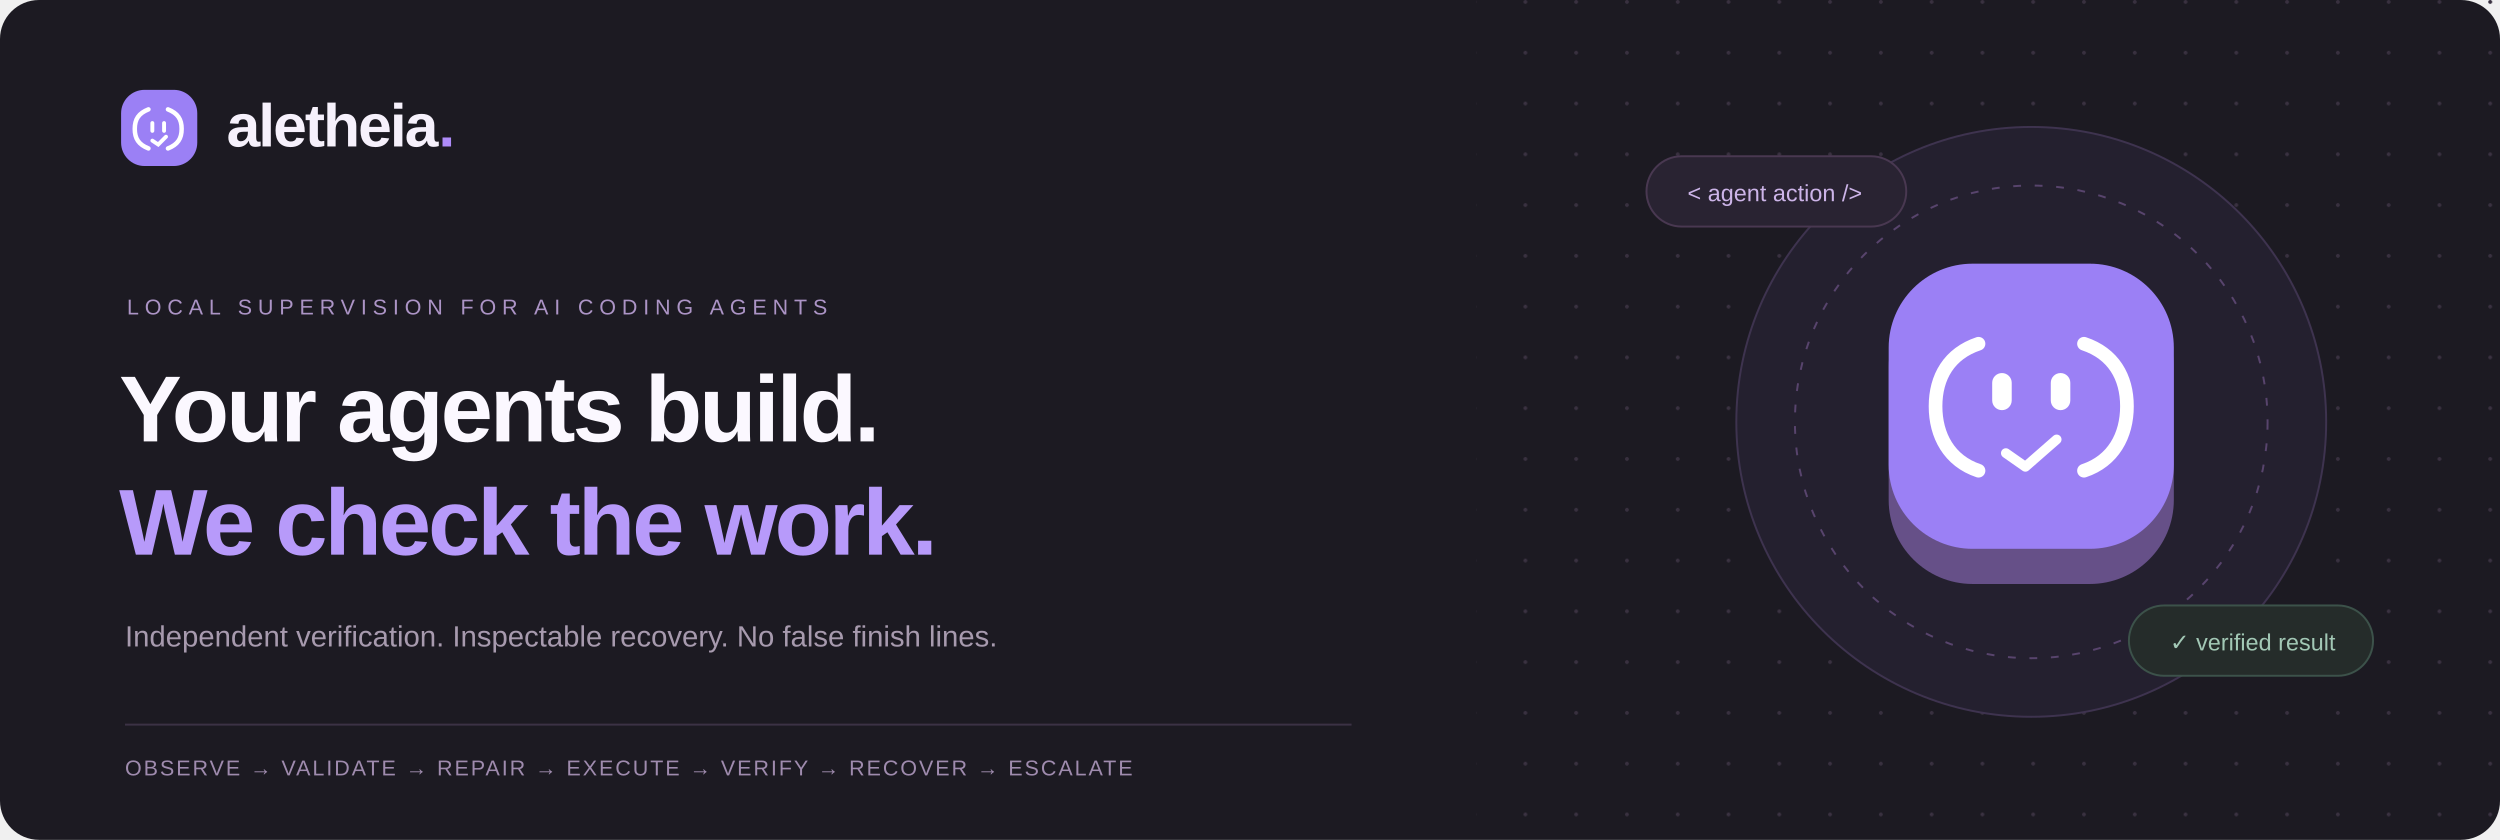
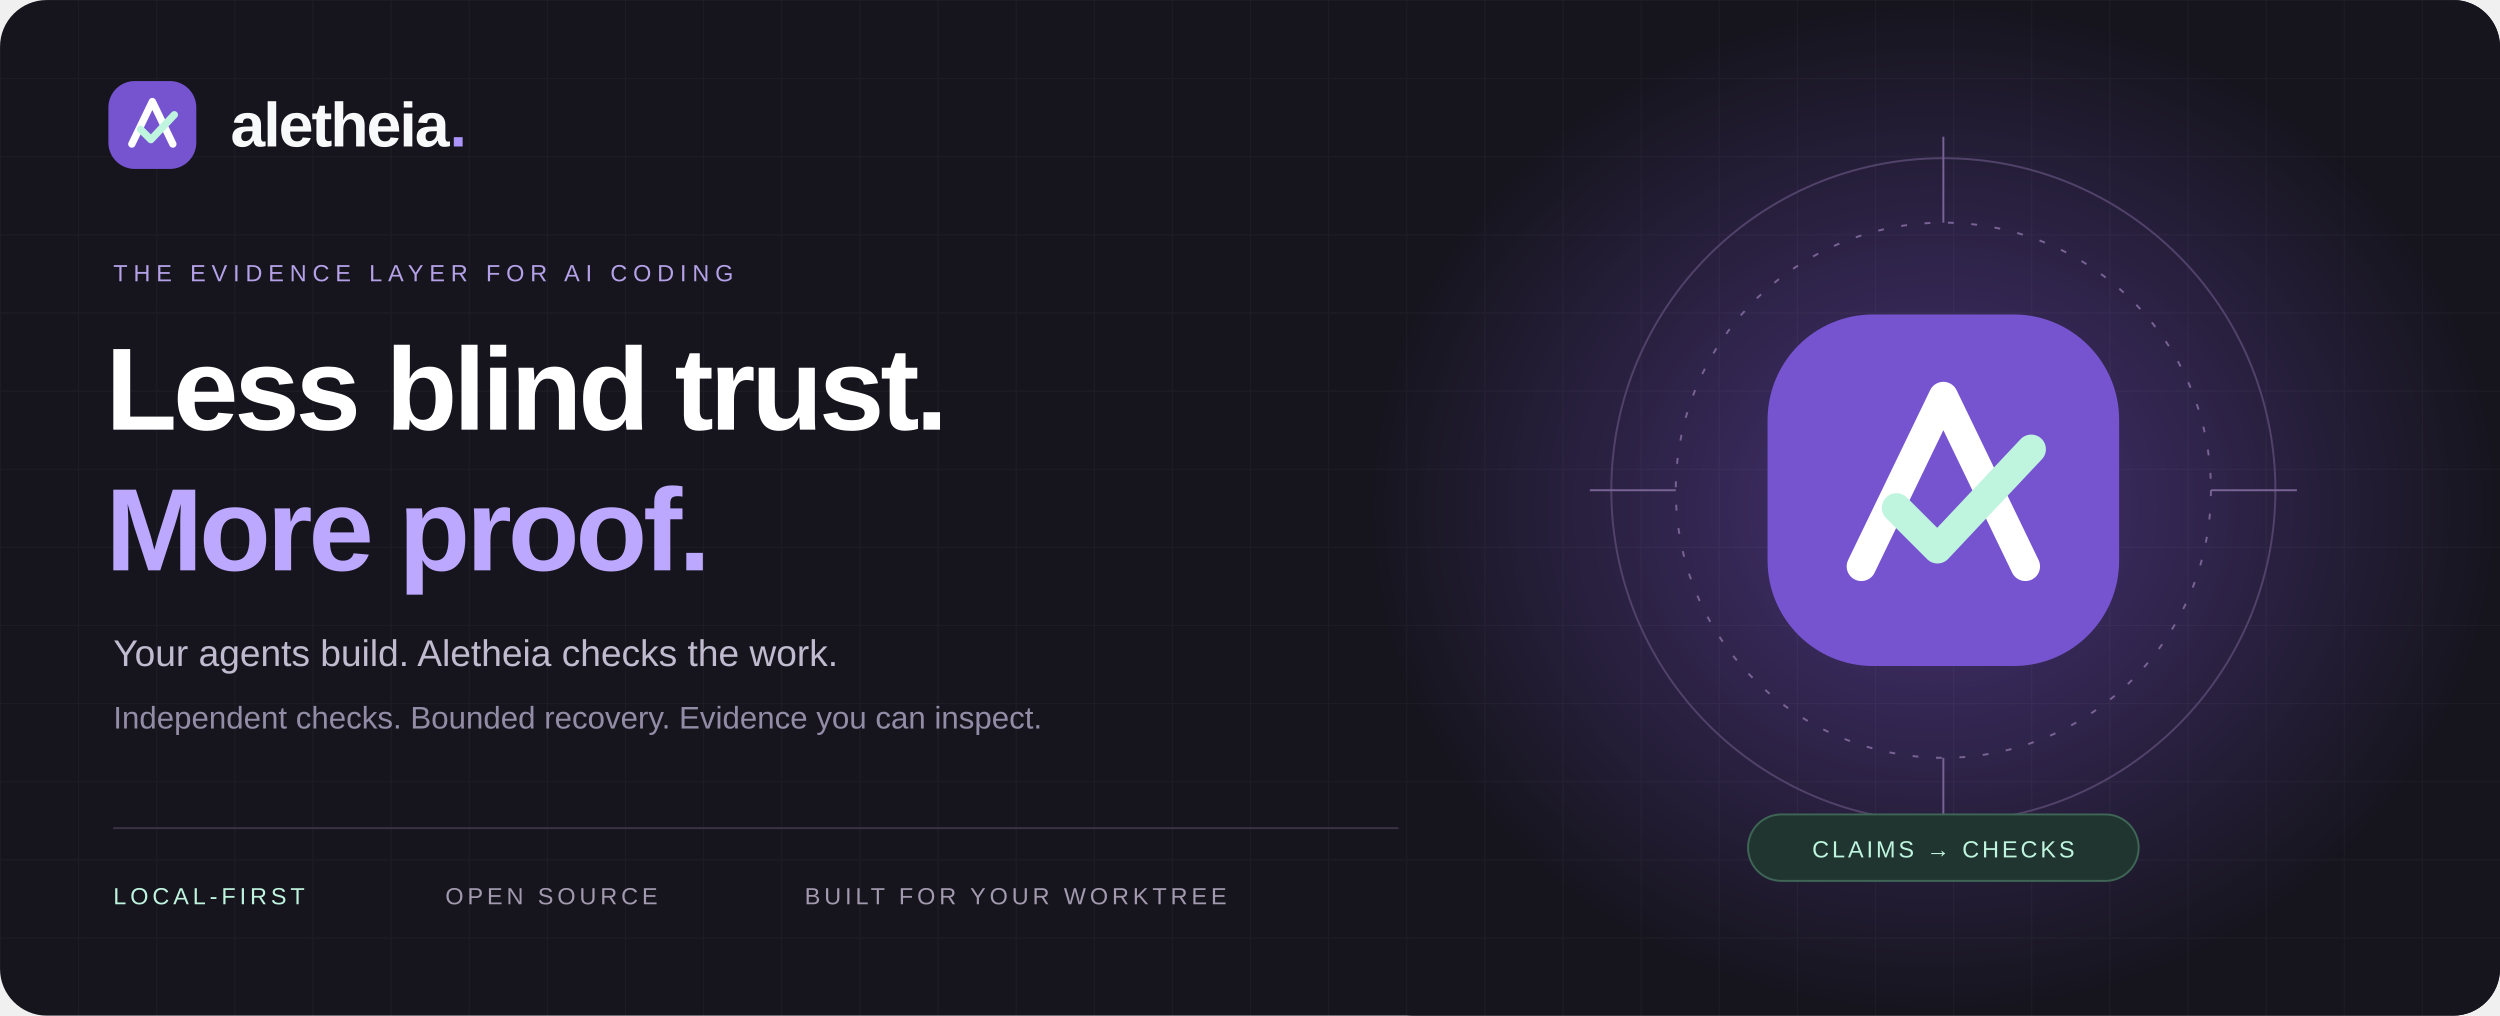
- <svg xmlns="http://www.w3.org/2000/svg" width="1280" height="430" viewBox="0 0 1280 430" fill="none">
+ <svg xmlns="http://www.w3.org/2000/svg" width="1280" height="520" viewBox="0 0 1280 520" fill="none" role="img">
  <defs>
-     <pattern id="dots" width="26" height="26" patternUnits="userSpaceOnUse">
-       <circle cx="1" cy="1" r="1" fill="#38303F" />
+     <radialGradient id="glow">
+       <stop stop-color="#473275" />
+       <stop offset="1" stop-color="#16151E" />
+     </radialGradient>
+     <pattern id="grid" width="40" height="40" patternUnits="userSpaceOnUse">
+       <path d="M40 0H0V40" stroke="#FFFFFF" stroke-opacity=".035" />
    </pattern>
  </defs>
-   <rect width="1280" height="430" rx="20" fill="#1C1A22" />
-   <rect x="756" width="524" height="430" fill="url(#dots)" />
-   <circle cx="1040" cy="216" r="151" fill="#24202F" stroke="#3E334F" />
-   <circle cx="1040" cy="216" r="121" stroke="#58446D" stroke-dasharray="4 7" />
-   <rect x="62" y="46" width="39" height="39" rx="12" fill="#9B80F5" />
-   <path d="M76 56c-5 2-7 5-7 10s2 8 7 10m10-20c5 2 7 5 7 10s-2 8-7 10" stroke="white" stroke-width="2.3" stroke-linecap="round" />
-   <path d="M78 63v4m6-4v4m-6 5 3 2 4-4" stroke="white" stroke-width="2" stroke-linecap="round" />
-   <text x="116" y="75" font-family="Arial, sans-serif" font-size="31" font-weight="700" letter-spacing="-1" fill="#F6F1FC">aletheia<tspan fill="#AE8BF9">.</tspan>
-   </text>
-   <text x="65" y="161" font-family="Arial, sans-serif" font-size="11" letter-spacing="3" fill="#AC94C6">LOCAL SUPERVISION FOR AI CODING AGENTS</text>
-   <g font-family="Arial, sans-serif" font-size="48" font-weight="700" letter-spacing="-1.5">
-     <text x="61" y="226" fill="#FBF8FF">Your agents build.</text>
-     <text x="61" y="284" fill="#B79AFA">We check the work.</text>
+   <rect width="1280" height="520" rx="24" fill="#16151E" />
+   <rect x="700" width="580" height="520" rx="24" fill="url(#glow)" />
+   <rect width="1280" height="520" rx="24" fill="url(#grid)" />
+   <g transform="translate(54 40) scale(.75)">
+     <rect x="2" y="2" width="60" height="60" rx="18" fill="#7654D0" />
+     <path d="M18 45 32 16l14 29" stroke="#FFFFFF" stroke-width="5" stroke-linecap="round" stroke-linejoin="round" />
+     <path d="m24 35 7 7 16-17" stroke="#BFF5DF" stroke-width="5" stroke-linecap="round" stroke-linejoin="round" />
  </g>
-   <text x="64" y="331" font-family="Arial, sans-serif" font-size="15" fill="#A79AAE">Independent verification. Inspectable recovery. No false finish lines.</text>
-   <line x1="64" y1="371" x2="692" y2="371" stroke="#3B3245" />
-   <text x="64" y="397" font-family="Arial, sans-serif" font-size="11" letter-spacing="1" fill="#9F8BAE">OBSERVE → VALIDATE → REPAIR → EXECUTE → VERIFY → RECOVER → ESCALATE</text>
-   <rect x="967" y="145" width="146" height="154" rx="43" fill="#665088" />
-   <rect x="967" y="135" width="146" height="146" rx="43" fill="#9B80F5" />
-   <path d="M1013 176c-15 5-22 17-22 32s7 28 22 33m54-65c15 5 22 17 22 32s-7 28-22 33" stroke="white" stroke-width="7" stroke-linecap="round" />
-   <rect x="1020" y="191" width="10" height="19" rx="5" fill="white" />
-   <rect x="1050" y="191" width="10" height="19" rx="5" fill="white" />
-   <path d="m1027 232 10 7 16-14" stroke="white" stroke-width="5" stroke-linecap="round" stroke-linejoin="round" />
-   <rect x="843" y="80" width="133" height="36" rx="18" fill="#292332" stroke="#493851" />
-   <text x="864" y="103" font-family="Arial, sans-serif" font-size="12" fill="#CCB4E8">&lt; agent action /&gt;</text>
-   <rect x="1090" y="310" width="125" height="36" rx="18" fill="#252C2A" stroke="#3C524A" />
-   <text x="1111" y="333" font-family="Arial, sans-serif" font-size="12" fill="#A2C8B5">✓ verified result</text>
+   <g font-family="Arial, sans-serif">
+     <text x="118" y="75" fill="#F8F9FB" font-size="32" font-weight="700" letter-spacing="-1">aletheia<tspan fill="#AD95FF">.</tspan>
+     </text>
+     <text x="58" y="144" fill="#B5A1E8" font-size="12" letter-spacing="3">THE EVIDENCE LAYER FOR AI CODING</text>
+     <text x="54" y="220" fill="#FFFFFF" font-size="60" font-weight="700" letter-spacing="-2">Less blind trust.</text>
+     <text x="54" y="292" fill="#BDA8FF" font-size="60" font-weight="700" letter-spacing="-2">More proof.</text>
+     <text x="58" y="341" fill="#C0BBCF" font-size="19">Your agents build. Aletheia checks the work.</text>
+     <text x="58" y="373" fill="#938CA6" font-size="16">Independent checks. Bounded recovery. Evidence you can inspect.</text>
+     <path d="M58 424H716" stroke="#393244" />
+     <text x="58" y="463" fill="#BFF5DF" font-size="12" letter-spacing="2">LOCAL-FIRST</text>
+     <text x="228" y="463" fill="#A39AAF" font-size="12" letter-spacing="2">OPEN SOURCE</text>
+     <text x="412" y="463" fill="#A39AAF" font-size="12" letter-spacing="2">BUILT FOR YOUR WORKTREE</text>
+   </g>
+   <circle cx="995" cy="251" r="170" stroke="#514269" />
+   <circle cx="995" cy="251" r="137" stroke="#786394" stroke-dasharray="3 9" />
+   <path d="M814 251h44m274 0h44M995 70v44m0 274v44" stroke="#786394" />
+   <g transform="translate(899 155) scale(3)">
+     <rect x="2" y="2" width="60" height="60" rx="18" fill="#7654D0" />
+     <path d="M18 45 32 16l14 29" stroke="#FFFFFF" stroke-width="5" stroke-linecap="round" stroke-linejoin="round" />
+     <path d="m24 35 7 7 16-17" stroke="#BFF5DF" stroke-width="5" stroke-linecap="round" stroke-linejoin="round" />
+   </g>
+   <rect x="895" y="417" width="200" height="34" rx="17" fill="#20352F" stroke="#3E6555" />
+   <text x="995" y="439" text-anchor="middle" font-family="Arial, sans-serif" font-size="12" letter-spacing="1.5" fill="#BFF5DF">CLAIMS → CHECKS</text>
</svg>
